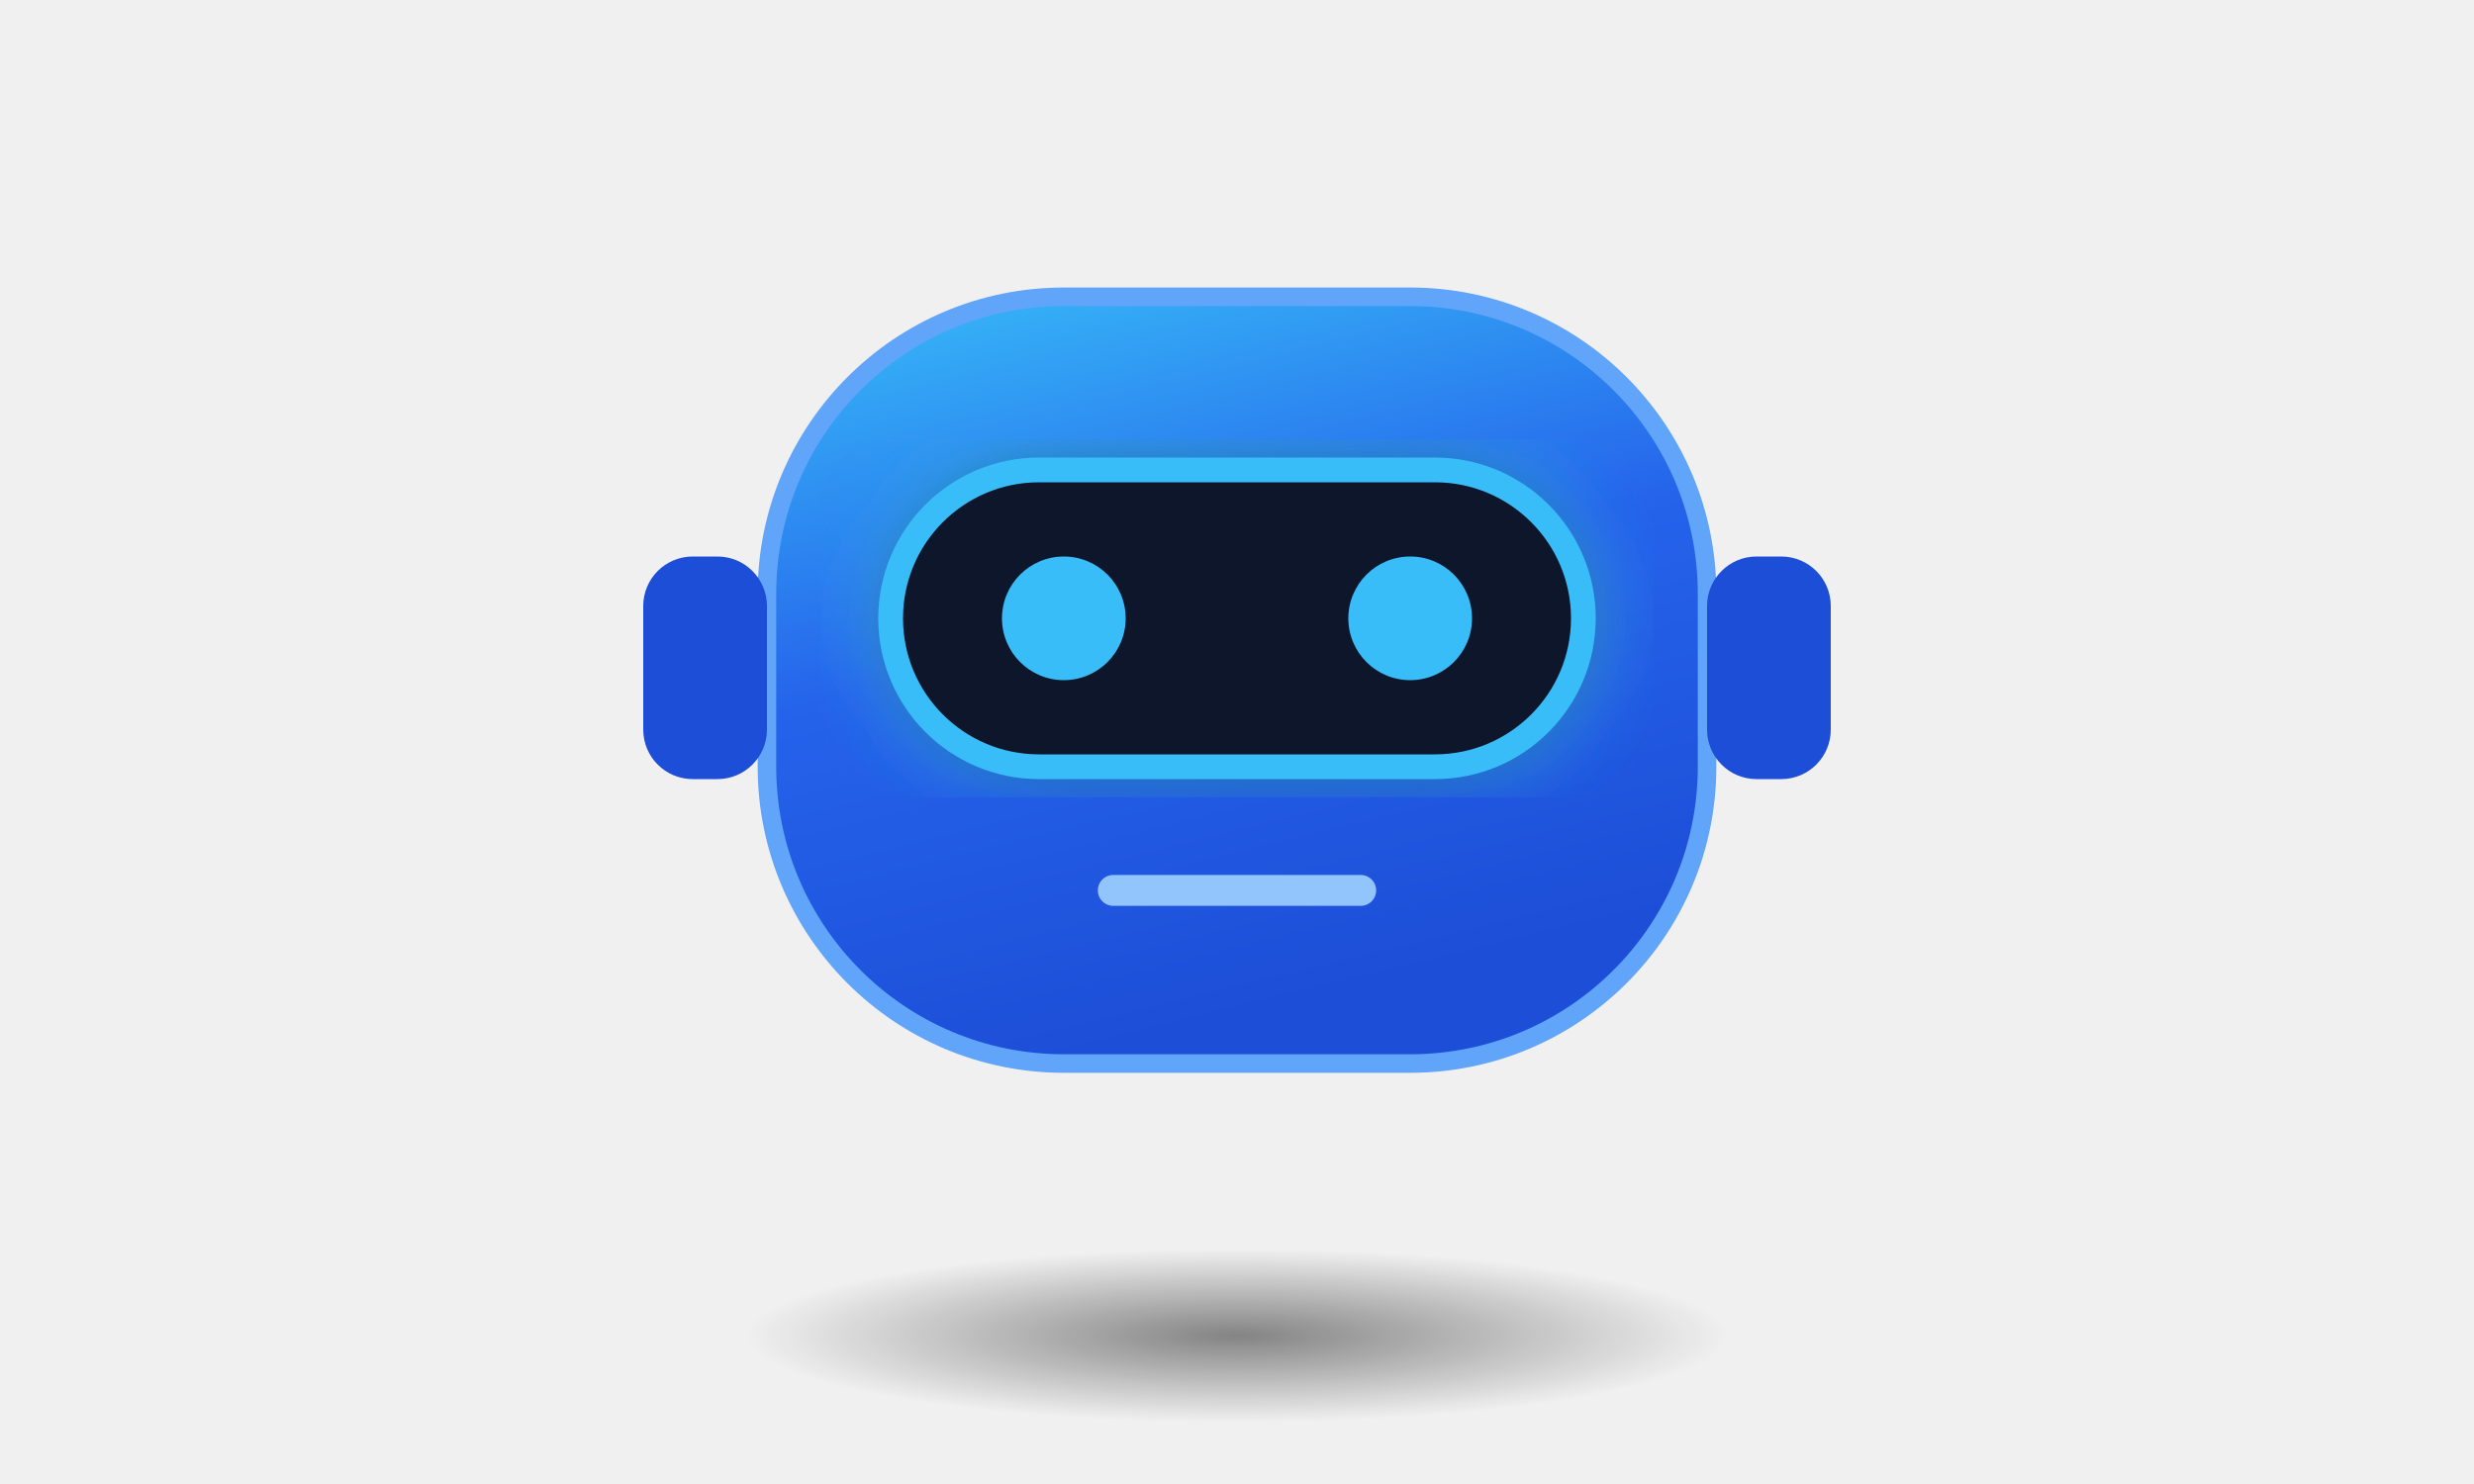
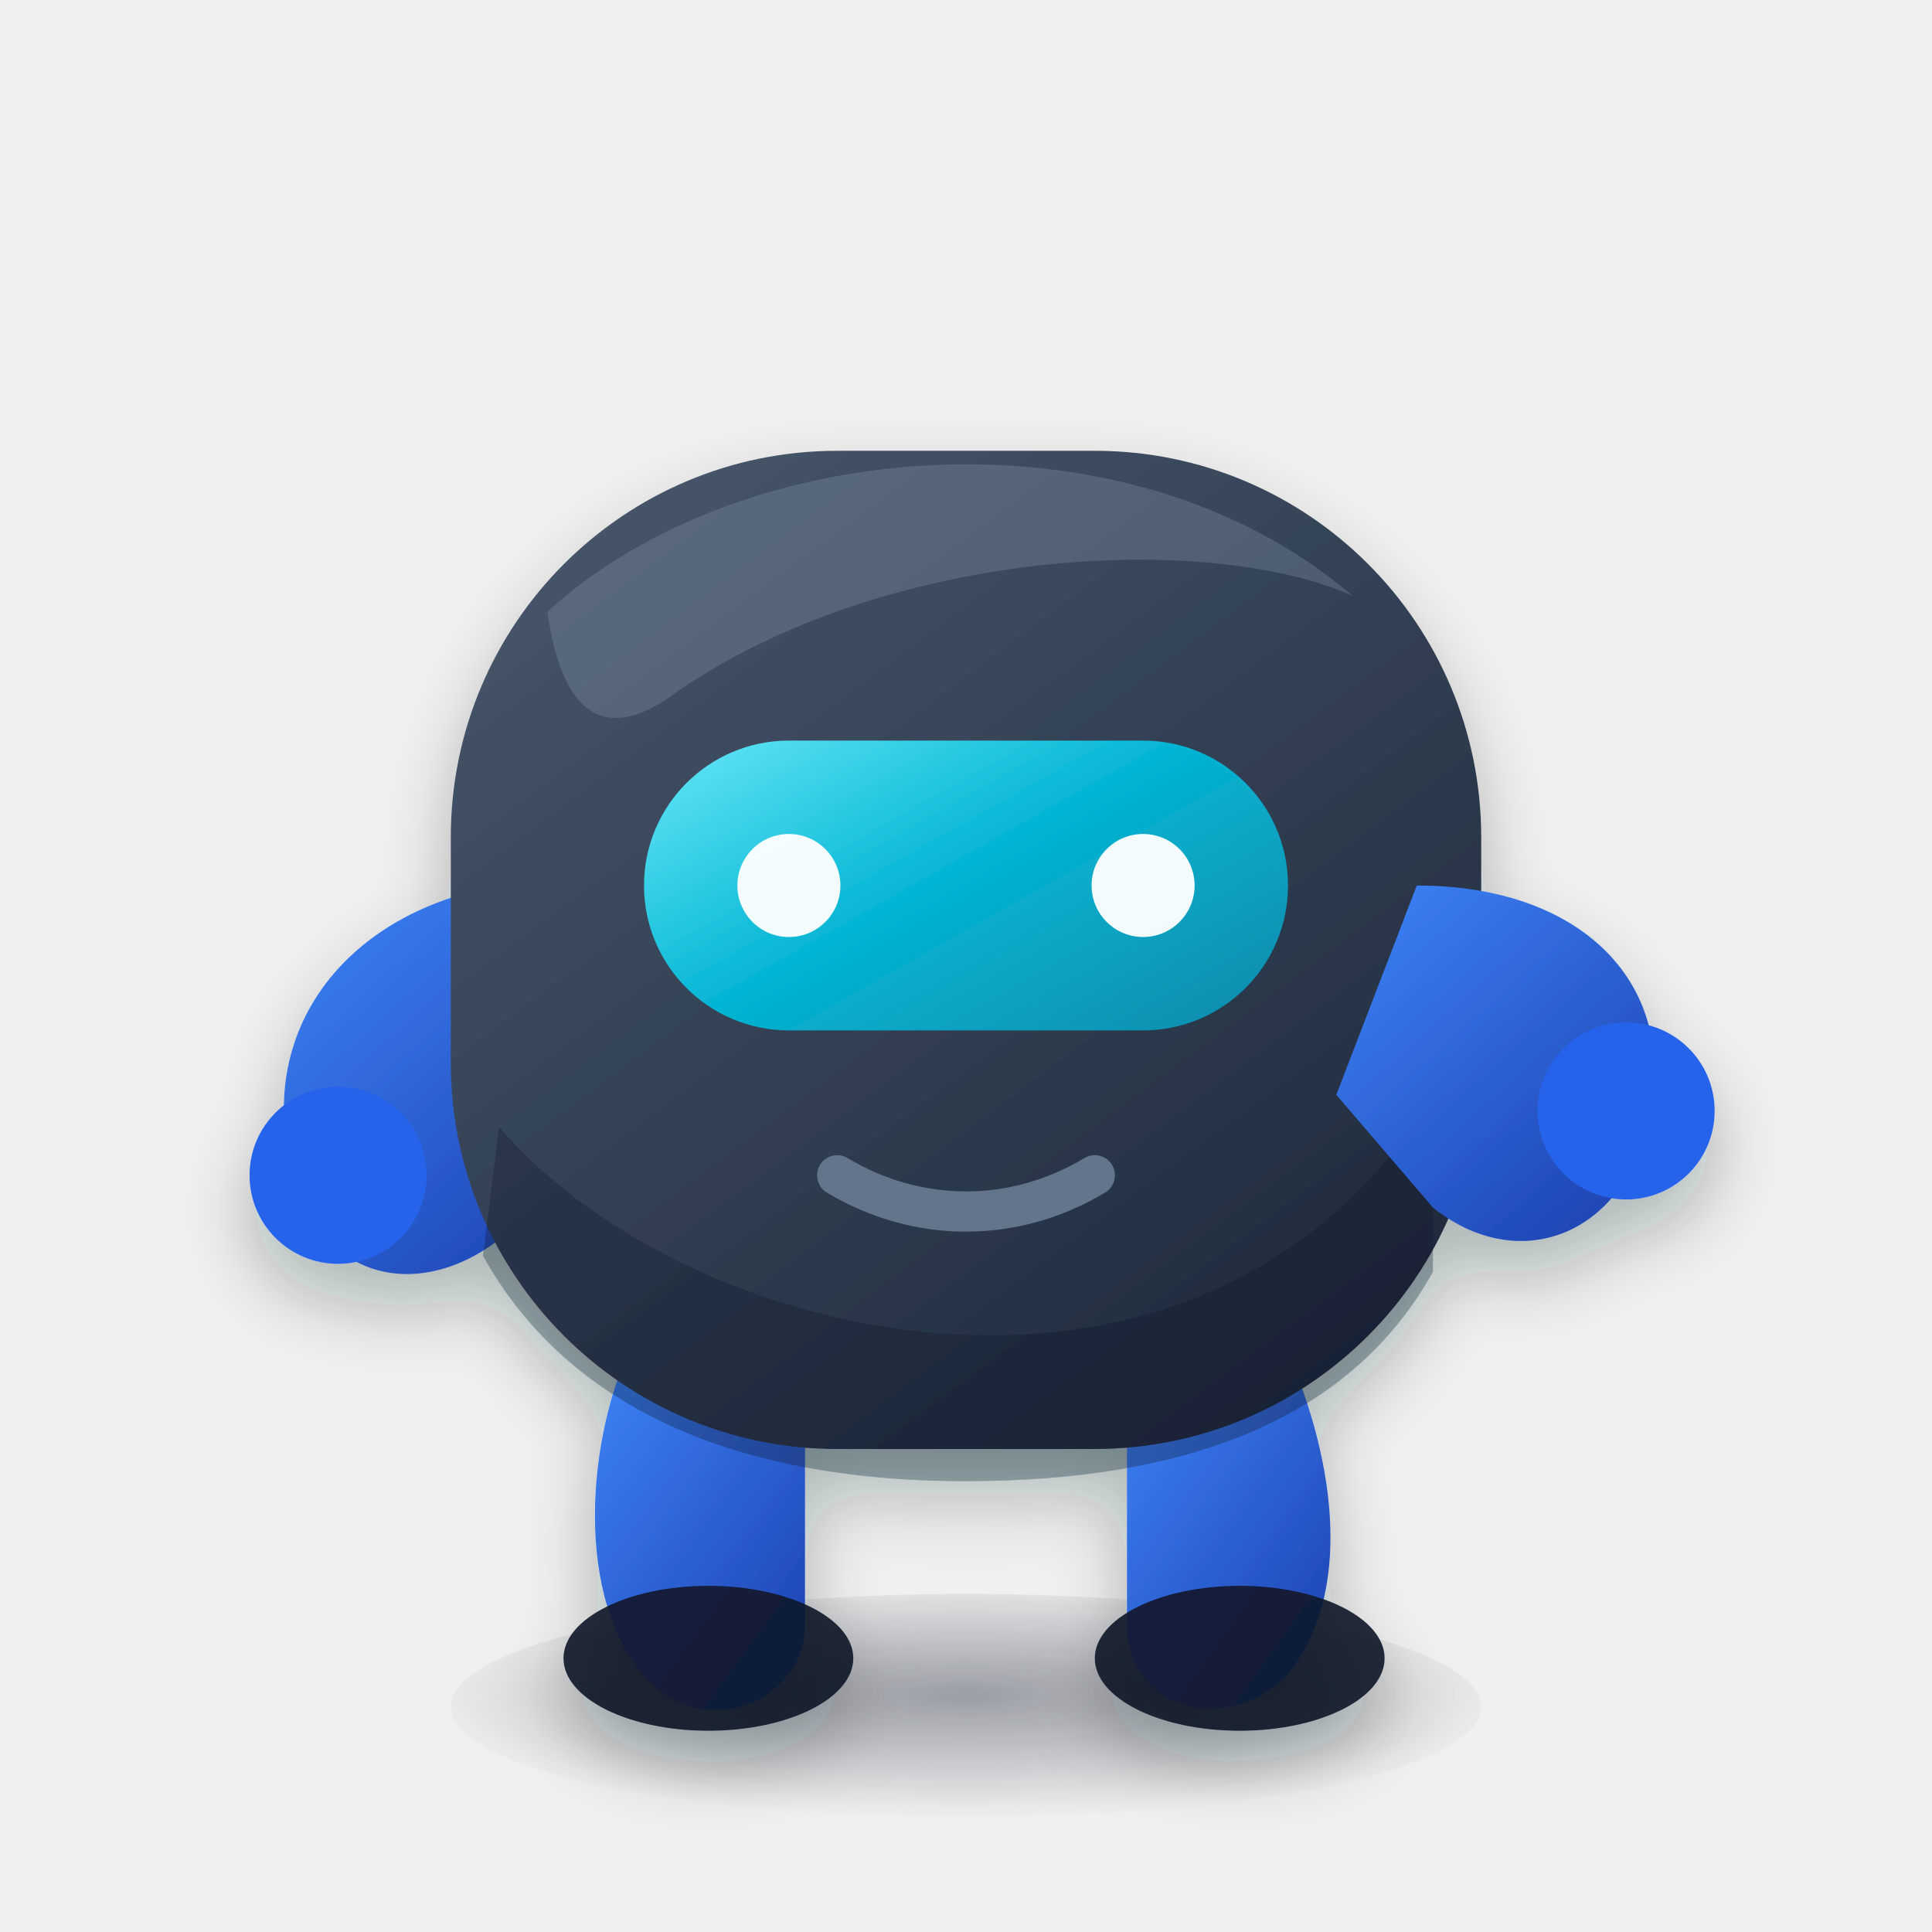
- <svg xmlns="http://www.w3.org/2000/svg" viewBox="0 0 200 120" width="280" height="168">
+ <svg xmlns="http://www.w3.org/2000/svg" viewBox="0 0 120 120" role="img" aria-labelledby="copilot-mascot-title copilot-mascot-desc">
  <defs>
-     <linearGradient id="cpBodyGrad" x1="0" y1="0" x2="0.3" y2="1">
-       <stop offset="0%" stop-color="#38BDF8" />
-       <stop offset="50%" stop-color="#2563EB" />
-       <stop offset="100%" stop-color="#1D4ED8" />
+     <linearGradient id="copilot-mascot-body-gradient" x1="0.12" y1="0.05" x2="0.82" y2="0.95">
+       <stop offset="0" stop-color="#475569" />
+       <stop offset="0.48" stop-color="#334155" />
+       <stop offset="1" stop-color="#1E293B" />
    </linearGradient>
-     <radialGradient id="cpShadowGrad" cx="50%" cy="50%" r="50%">
-       <stop offset="0%" stop-color="#000000" stop-opacity="0.45" />
-       <stop offset="100%" stop-color="#000000" stop-opacity="0" />
+     <linearGradient id="copilot-mascot-limb-gradient" x1="0.1" y1="0" x2="0.9" y2="1">
+       <stop offset="0" stop-color="#3B82F6" />
+       <stop offset="1" stop-color="#1E40AF" />
+     </linearGradient>
+     <linearGradient id="copilot-mascot-visor-gradient" x1="0" y1="0" x2="1" y2="0.8">
+       <stop offset="0" stop-color="#67E8F9" />
+       <stop offset="0.5" stop-color="#06B6D4" />
+       <stop offset="1" stop-color="#0891B2" />
+     </linearGradient>
+     <radialGradient id="copilot-mascot-shadow-gradient" cx="50%" cy="45%" r="55%">
+       <stop offset="0" stop-color="#0F172A" stop-opacity="0.38" />
+       <stop offset="1" stop-color="#0F172A" stop-opacity="0" />
    </radialGradient>
-     <filter id="cpVisorGlow">
-       <feGaussianBlur stdDeviation="3" result="blur" />
-       <feComposite in="SourceGraphic" in2="blur" operator="over" />
+     <filter id="copilot-mascot-soft-shadow" x="-20%" y="-20%" width="140%" height="155%">
+       <feDropShadow dx="0" dy="2.2" stdDeviation="2.2" flood-color="#0F172A" flood-opacity="0.28" />
    </filter>
  </defs>
  <style>
-     .copilot-float {
-       animation: cp-float 3s infinite ease-in-out alternate;
+     .copilot-mascot-idle {
+       animation: copilot-mascot-idle-motion 3.4s ease-in-out infinite;
+       transform-box: view-box;
+       transform-origin: 60px 99px;
    }
-     @keyframes cp-float {
-       0% { transform: translateY(0px); }
-       100% { transform: translateY(-6px); }
+     .copilot-mascot-right-arm {
+       animation: copilot-mascot-arm-wave 2.6s ease-in-out infinite;
+       transform-box: view-box;
+       transform-origin: 91px 59px;
    }
-     .visor-scan {
-       animation: cp-scan 2s infinite ease-in-out alternate;
+     .copilot-mascot-visor {
+       animation: copilot-mascot-visor-glow 4.2s ease-in-out infinite;
+       transform-box: view-box;
+       transform-origin: 60px 52px;
    }
-     @keyframes cp-scan {
-       0% { opacity: 0.7; transform: scaleX(0.95); }
-       100% { opacity: 1; transform: scaleX(1.05); }
+     @keyframes copilot-mascot-idle-motion {
+       0%, 100% { transform: translateY(0) scaleY(1); }
+       50% { transform: translateY(-1.3px) scaleY(1.02); }
+     }
+     @keyframes copilot-mascot-arm-wave {
+       0%, 100% { transform: rotate(-6deg); }
+       50% { transform: rotate(8deg); }
+     }
+     @keyframes copilot-mascot-visor-glow {
+       0%, 100% { opacity: 0.95; }
+       50% { opacity: 1; filter: drop-shadow(0 0 3px #06B6D4); }
+     }
+     @media (prefers-reduced-motion: reduce) {
+       [data-animated] { animation: none !important; }
    }
  </style>
-   <ellipse cx="100" cy="108" rx="40" ry="7" fill="url(#cpShadowGrad)" />
-   <g class="copilot-float">
-     <rect x="62" y="24" width="76" height="62" rx="24" fill="url(#cpBodyGrad)" stroke="#60A5FA" stroke-width="1.5" />
-     <rect x="52" y="45" width="10" height="18" rx="4" fill="#1D4ED8" />
-     <rect x="138" y="45" width="10" height="18" rx="4" fill="#1D4ED8" />
-     <rect x="72" y="38" width="56" height="24" rx="12" fill="#0F172A" stroke="#38BDF8" stroke-width="2" filter="url(#cpVisorGlow)" />
-     <g class="visor-scan">
-       <circle cx="86" cy="50" r="5" fill="#38BDF8" />
-       <circle cx="114" cy="50" r="5" fill="#38BDF8" />
+   <ellipse cx="60" cy="106" rx="32" ry="7" fill="url(#copilot-mascot-shadow-gradient)" />
+   <g class="copilot-mascot-idle" data-animated="true" filter="url(#copilot-mascot-soft-shadow)">
+     <g aria-hidden="true">
+       <path d="M39 84 C36 91 36 101 41 105 C45 108 50 105 50 101 L50 85 Z" fill="url(#copilot-mascot-limb-gradient)" />
+       <path d="M70 85 L70 101 C70 106 76 108 80 104 C84 99 83 91 80 84 Z" fill="url(#copilot-mascot-limb-gradient)" />
+       <ellipse cx="44" cy="103" rx="9" ry="4.5" fill="#0F172A" opacity="0.9" />
+       <ellipse cx="77" cy="103" rx="9" ry="4.5" fill="#0F172A" opacity="0.9" />
    </g>
-     <line x1="90" y1="72" x2="110" y2="72" stroke="#93C5FD" stroke-width="2.5" stroke-linecap="round" />
+     <g aria-hidden="true">
+       <path d="M31 55 C20 57 15 66 19 75 C22 81 29 80 33 75 L39 67 Z" fill="url(#copilot-mascot-limb-gradient)" />
+       <circle cx="21" cy="73" r="5.5" fill="#2563EB" />
+     </g>
+     <rect x="28" y="28" width="64" height="62" rx="24" fill="url(#copilot-mascot-body-gradient)" />
+     <path d="M34 38 C46 27 70 25 84 37 C75 33 55 34 42 43 C38 46 35 45 34 38 Z" fill="#94A3B8" opacity="0.28" />
+     <path d="M31 70 C43 84 75 91 89 68 L89 79 C84 88 74 92 60 92 C45 92 35 87 30 78 Z" fill="#0F172A" opacity="0.32" />
+     <g class="copilot-mascot-visor" data-animated="true">
+       <rect x="40" y="46" width="40" height="18" rx="9" fill="url(#copilot-mascot-visor-gradient)" />
+       <circle cx="49" cy="55" r="3.2" fill="#FFFFFF" opacity="0.95" />
+       <circle cx="71" cy="55" r="3.2" fill="#FFFFFF" opacity="0.95" />
+     </g>
+     <path d="M52 73 C57 76 63 76 68 73" fill="none" stroke="#64748B" stroke-width="2.5" stroke-linecap="round" />
+     <g class="copilot-mascot-right-arm" data-animated="true">
+       <path d="M88 55 C99 55 105 62 102 71 C100 77 94 79 89 75 L83 68 Z" fill="url(#copilot-mascot-limb-gradient)" />
+       <circle cx="101" cy="69" r="5.5" fill="#2563EB" />
+     </g>
  </g>
</svg>
